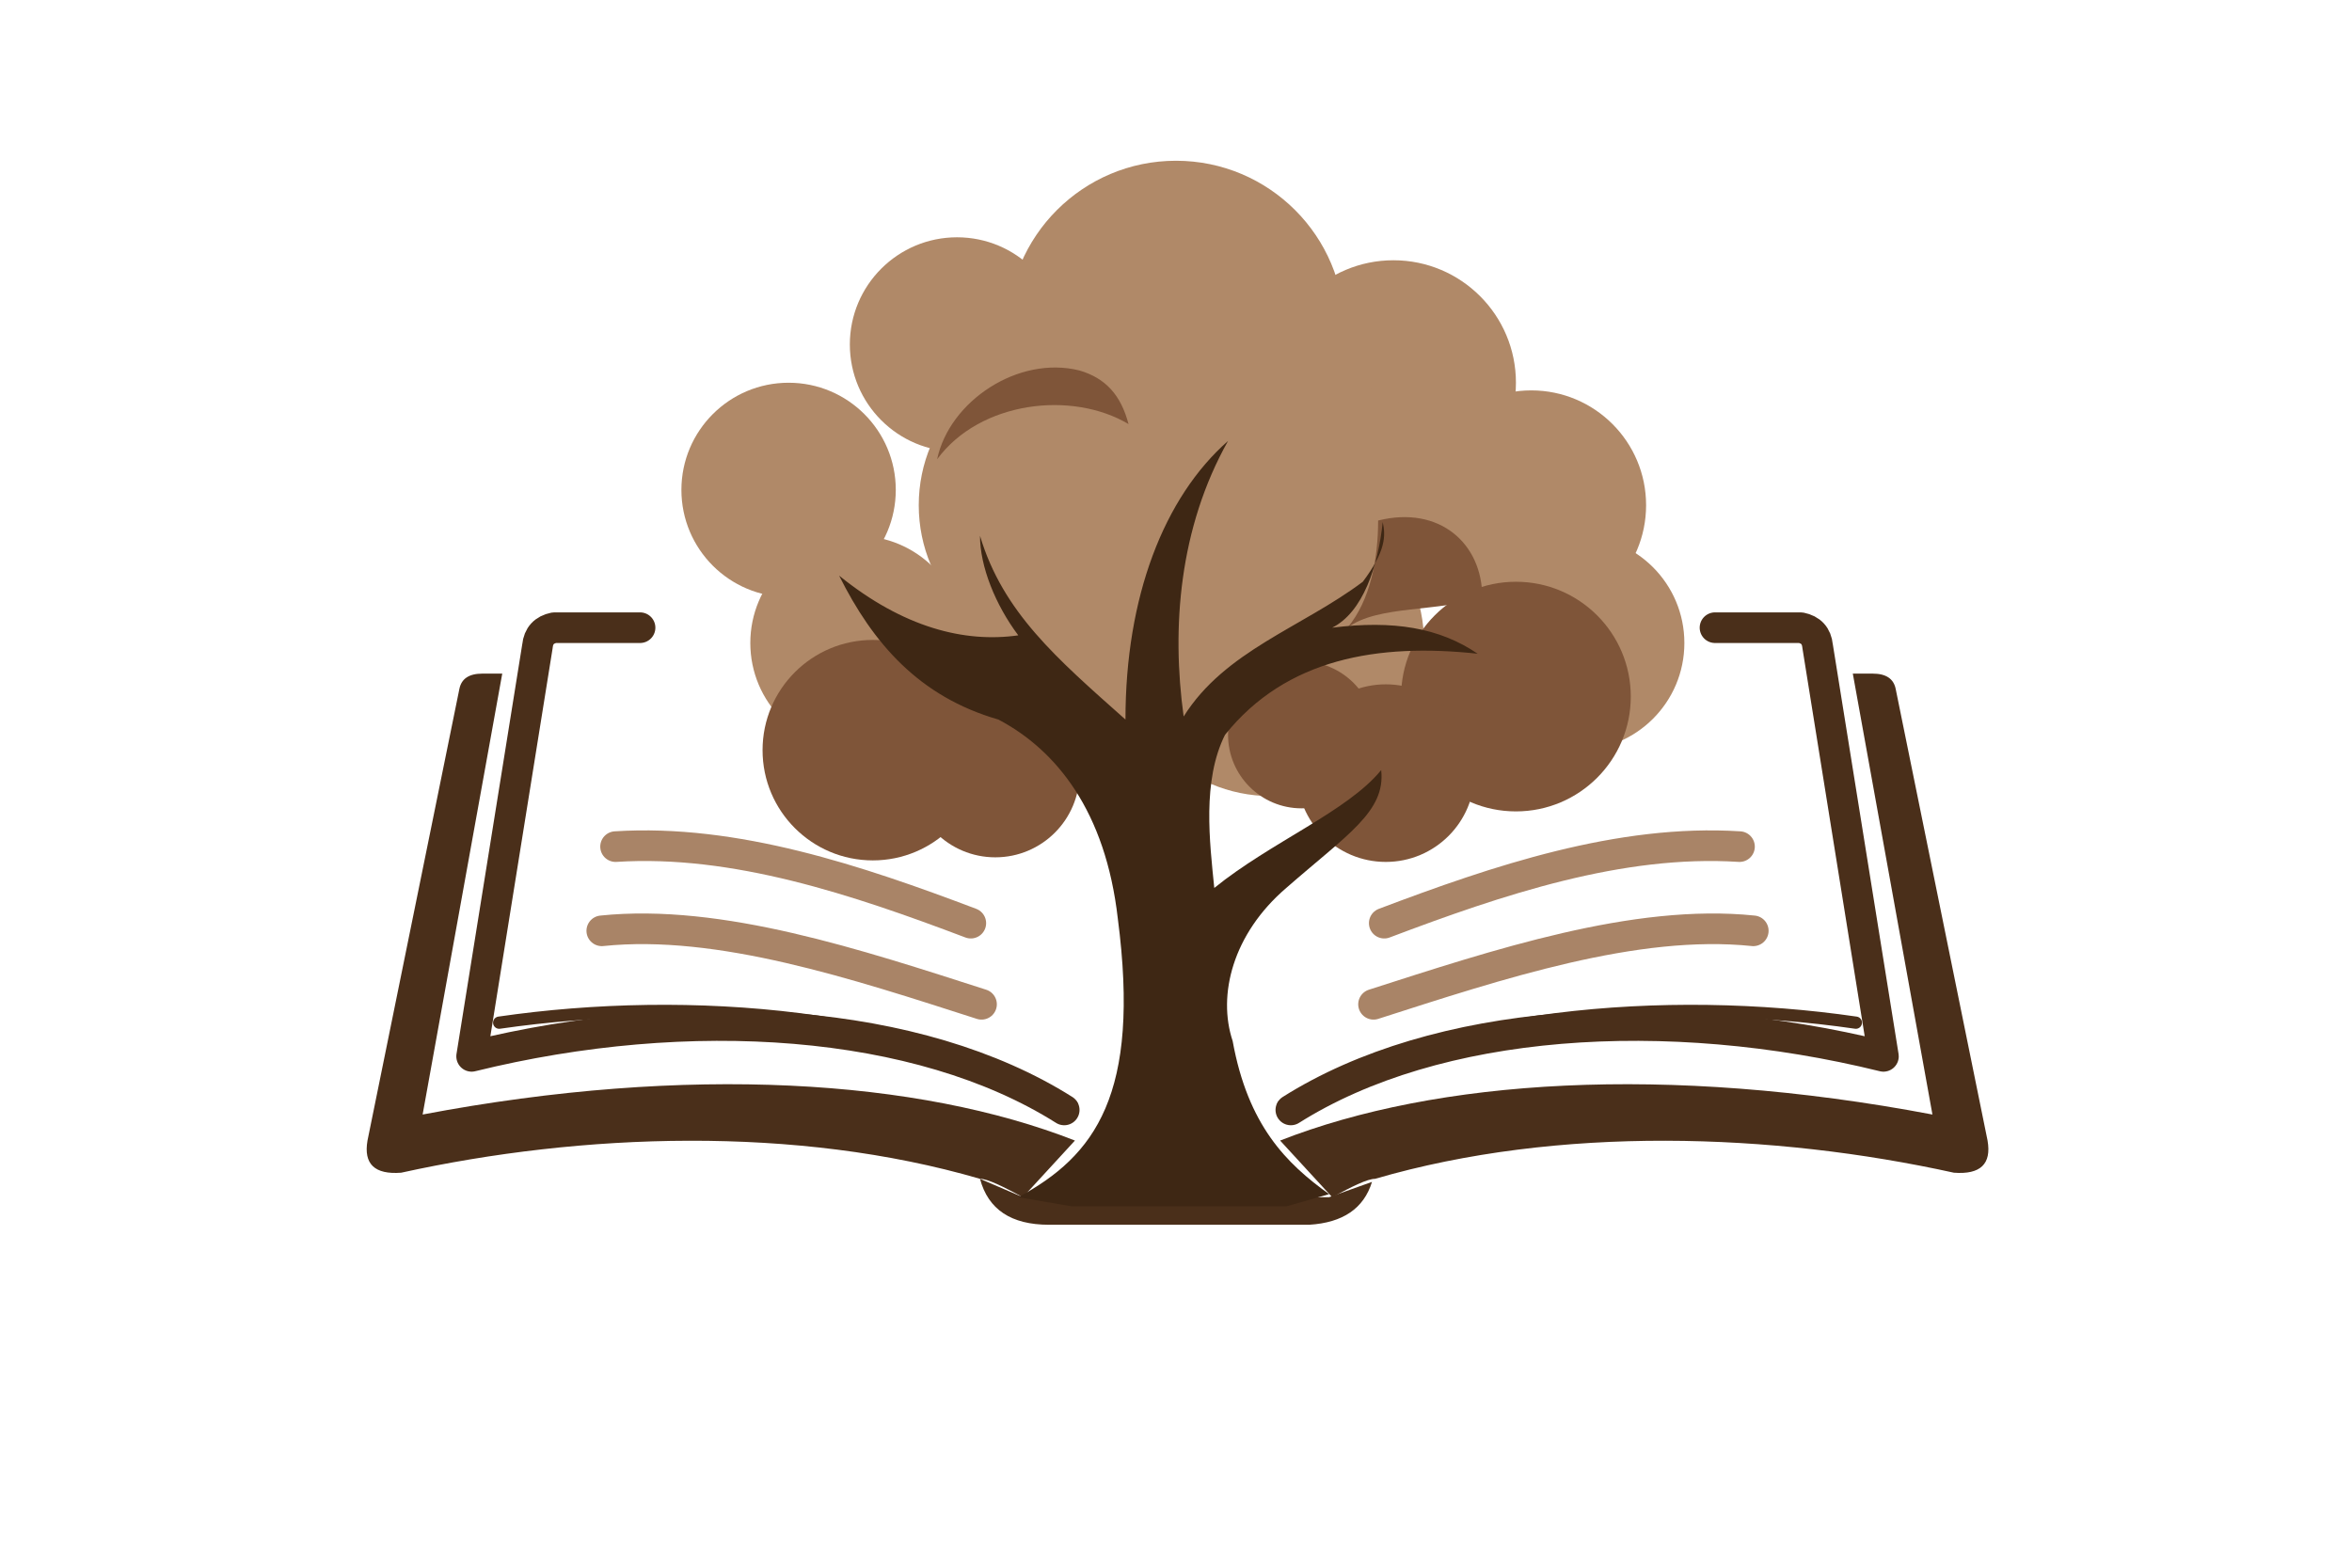
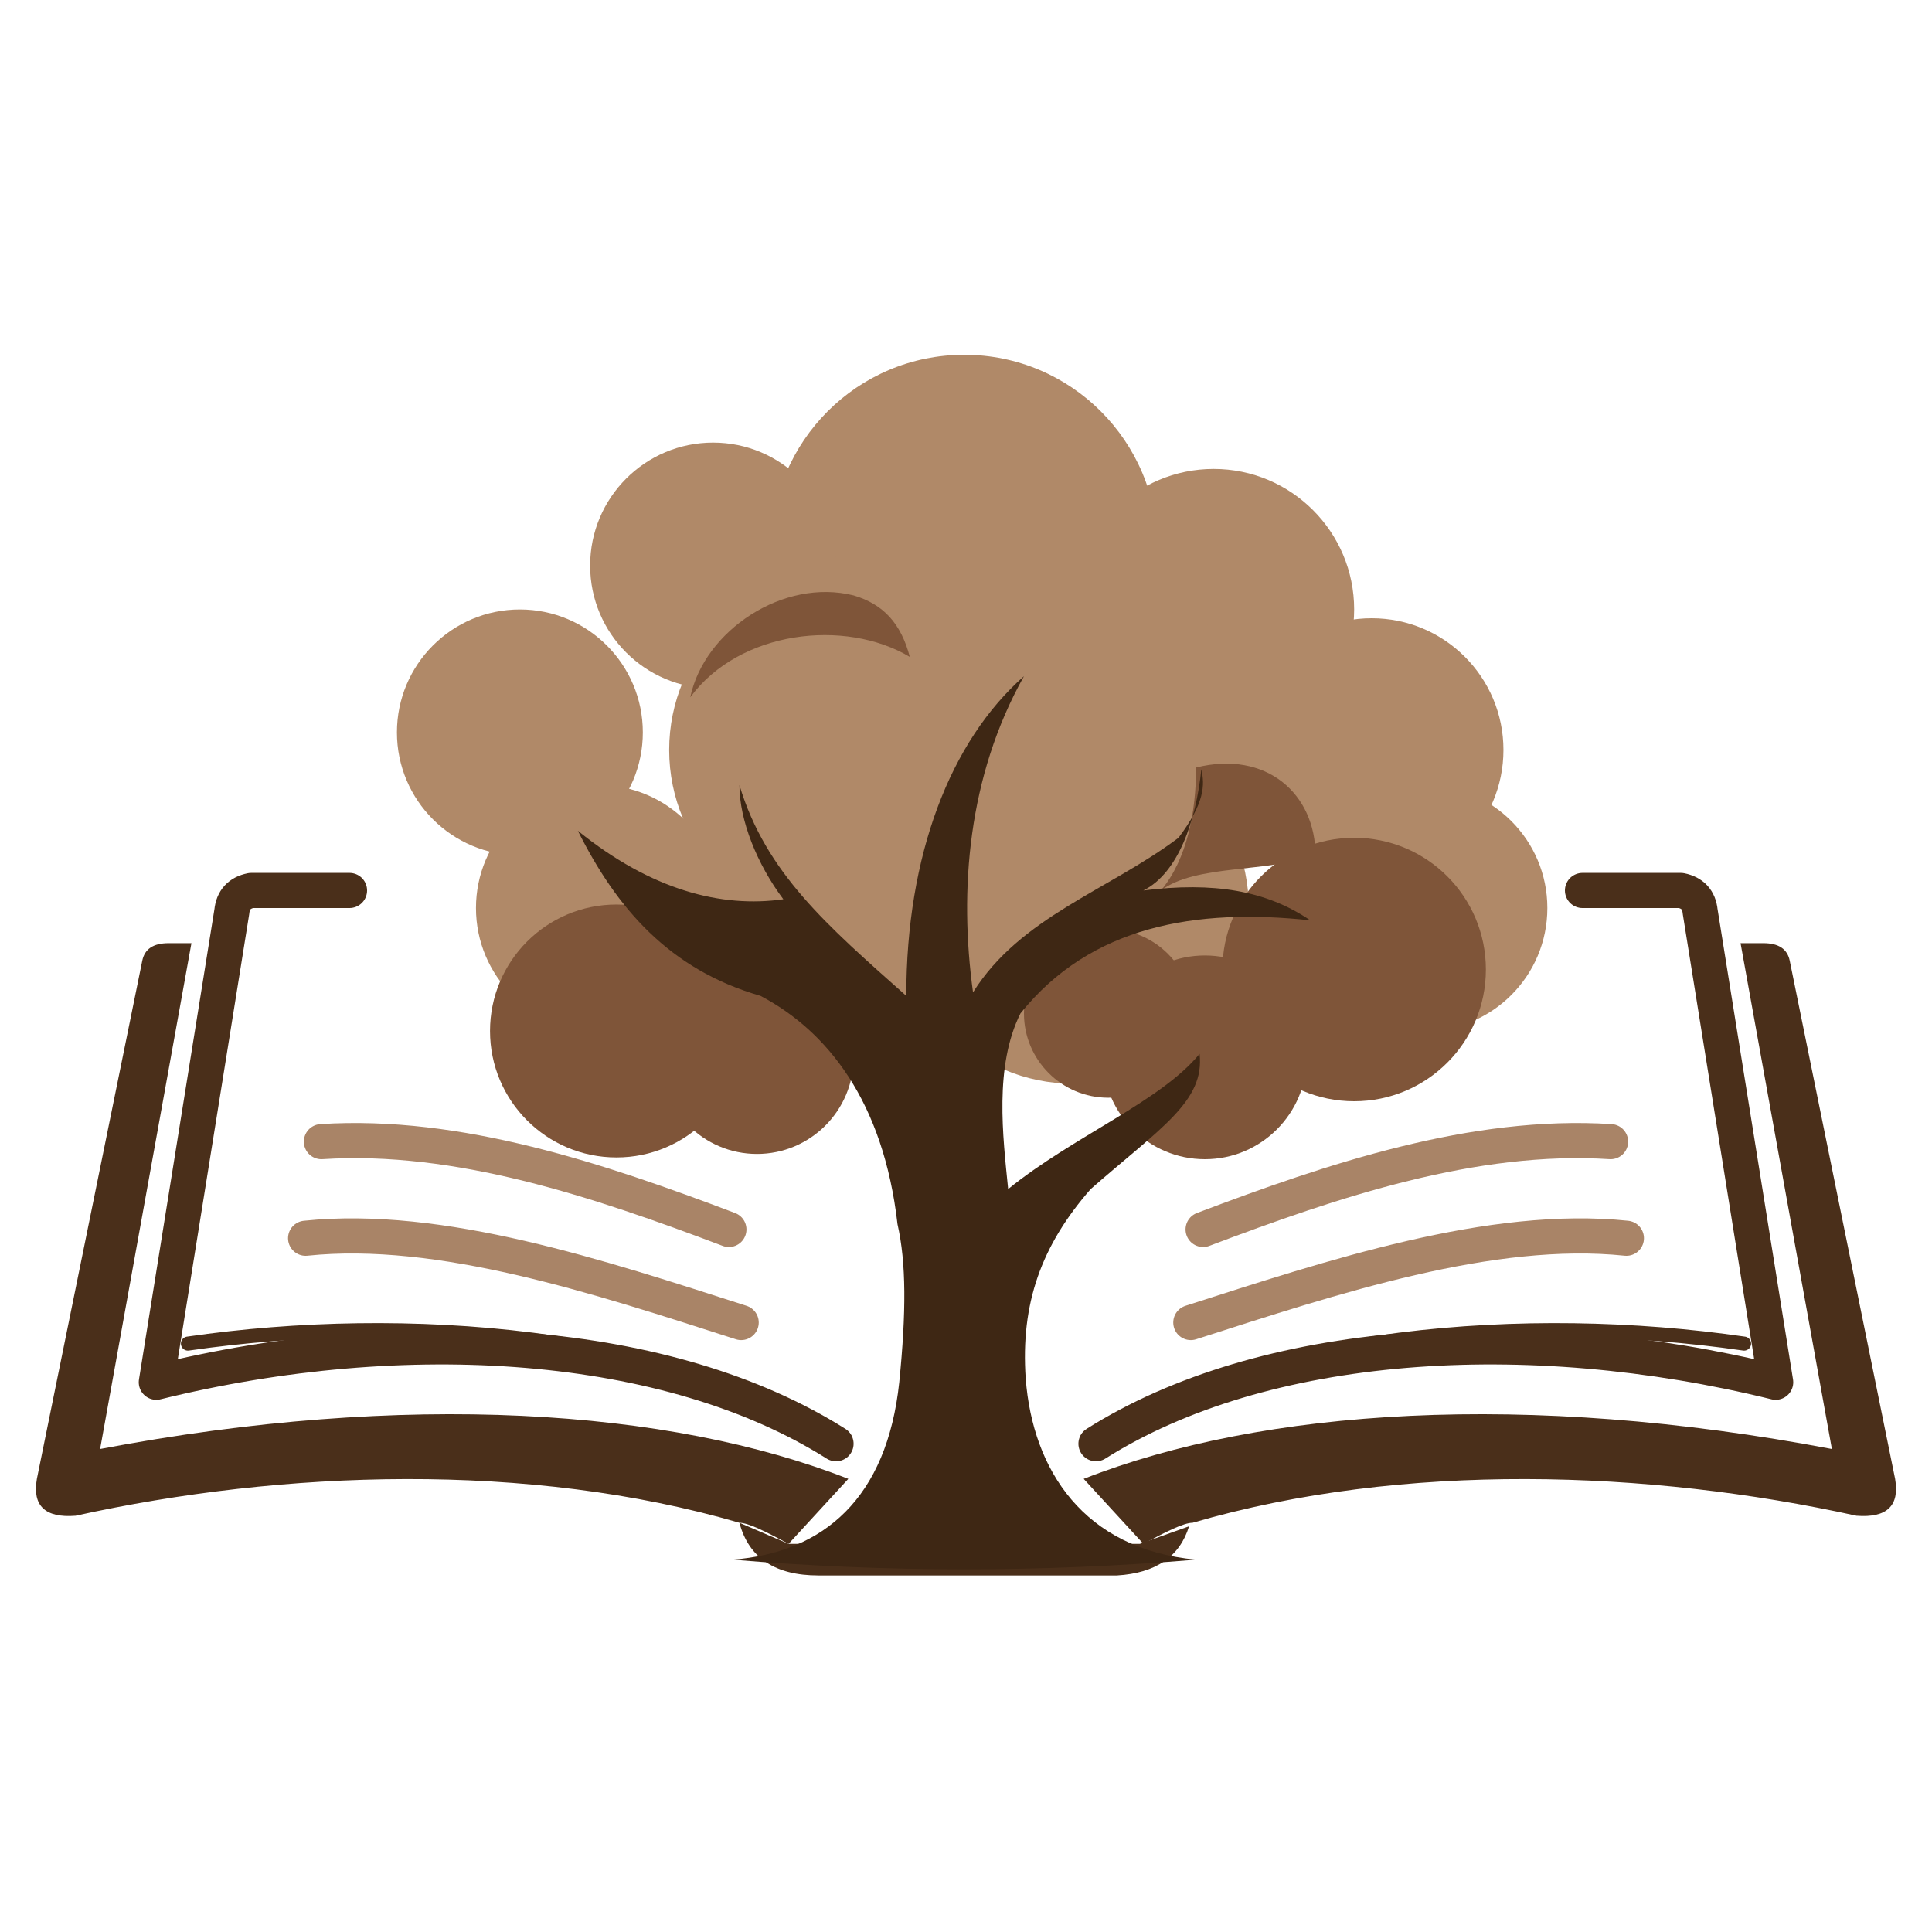
- <svg xmlns="http://www.w3.org/2000/svg" viewBox="0 0 1536 1024" preserveAspectRatio="xMidYMid meet">
+ <svg xmlns="http://www.w3.org/2000/svg" viewBox="219 -97 1100 1100" preserveAspectRatio="xMidYMid meet">
  <g>
    <path d="M420 405 L360 405 L310 690 C450 655 600 665 705 728 L720 640 L560 480 Z" fill="none" />
    <path d="M240 745 L300 450 Q302 440 315 440 L328 440 L276 728 C450 695 600 705 702 745 L668 782 C655 775 645 770 640 770 C520 735 380 740 262 766 Q236 768 240 745 Z" fill="#4A2F1A" />
    <path d="M418 410 L362 410 Q352 412 351 422 L308 690 C450 655 600 665 695 725" fill="none" stroke="#4A2F1A" stroke-width="20" stroke-linecap="round" stroke-linejoin="round" />
    <path d="M326 668 C450 650 600 662 700 722" fill="none" stroke="#4A2F1A" stroke-width="8" stroke-linecap="round" />
    <path d="M402 553 C480 548 560 575 634 603" fill="none" stroke="#A98467" stroke-width="20" stroke-linecap="round" />
    <path d="M393 608 C470 600 560 630 641 656" fill="none" stroke="#A98467" stroke-width="20" stroke-linecap="round" />
  </g>
  <g transform="translate(1538 0) scale(-1 1)">
    <path d="M420 405 L360 405 L310 690 C450 655 600 665 705 728 L720 640 L560 480 Z" fill="none" />
    <path d="M240 745 L300 450 Q302 440 315 440 L328 440 L276 728 C450 695 600 705 702 745 L668 782 C655 775 645 770 640 770 C520 735 380 740 262 766 Q236 768 240 745 Z" fill="#4A2F1A" />
    <path d="M418 410 L362 410 Q352 412 351 422 L308 690 C450 655 600 665 695 725" fill="none" stroke="#4A2F1A" stroke-width="20" stroke-linecap="round" stroke-linejoin="round" />
    <path d="M326 668 C450 650 600 662 700 722" fill="none" stroke="#4A2F1A" stroke-width="8" stroke-linecap="round" />
    <path d="M402 553 C480 548 560 575 634 603" fill="none" stroke="#A98467" stroke-width="20" stroke-linecap="round" />
    <path d="M393 608 C470 600 560 630 641 656" fill="none" stroke="#A98467" stroke-width="20" stroke-linecap="round" />
  </g>
  <path d="M640 770 Q648 800 685 800 L855 800 Q888 798 896 772 L868 782 L668 782 Z" fill="#4A2F1A" />
  <g fill="#B08968">
    <circle cx="768" cy="215" r="110" />
    <circle cx="625" cy="225" r="70" />
    <circle cx="515" cy="320" r="70" />
    <circle cx="910" cy="250" r="80" />
    <circle cx="1000" cy="330" r="75" />
    <circle cx="1030" cy="420" r="70" />
    <circle cx="870" cy="330" r="80" />
    <circle cx="700" cy="330" r="100" />
    <circle cx="560" cy="420" r="70" />
    <circle cx="830" cy="420" r="100" />
    <circle cx="700" cy="400" r="90" />
  </g>
  <g fill="#7F5539">
    <circle cx="570" cy="490" r="72" />
    <circle cx="650" cy="505" r="55" />
    <circle cx="990" cy="455" r="75" />
    <circle cx="905" cy="505" r="58" />
    <circle cx="850" cy="480" r="48" />
    <path d="M612 300 C620 262 665 232 705 242 C722 247 732 258 737 277 C700 255 640 262 612 300 Z" />
    <path d="M900 340 C940 330 968 355 968 390 C940 400 900 395 880 410 C895 392 900 365 900 340 Z" />
  </g>
-   <path fill="#3E2714" d="M665 782 C715 755 745 715 730 600 C722 530 690 490 652 470 C600 455 570 420 548 376 C590 410 630 420 665 415 C650 395 640 370 640 350 C655 400 690 430 735 470 C735 390 760 325 802 288 C770 345 765 410 773 468 C800 425 850 410 890 380 C905 360 905 350 903 341 C900 370 890 400 870 410 C910 405 940 410 965 427 C900 420 840 430 800 480 C785 510 790 550 793 580 C830 550 880 530 902 503 C905 530 880 545 840 580 C805 610 795 650 805 680 C815 735 840 760 868 780 L840 788 L700 788 Z" />
+   <path fill="#3E2714" d="M636 791 C688 787 724 756 731 690 C735 650 735 622 730 600 C722 530 690 490 652 470 C600 455 570 420 548 376 C590 410 630 420 665 415 C650 395 640 370 640 350 C655 400 690 430 735 470 C735 390 760 325 802 288 C770 345 765 410 773 468 C800 425 850 410 890 380 C905 360 905 350 903 341 C900 370 890 400 870 410 C910 405 940 410 965 427 C900 420 840 430 800 480 C785 510 790 550 793 580 C830 550 880 530 902 503 C905 530 880 545 840 580 C812 612 800 645 803 688 C807 740 836 785 900 791 Q 768 802 636 791 Z" />
</svg>
